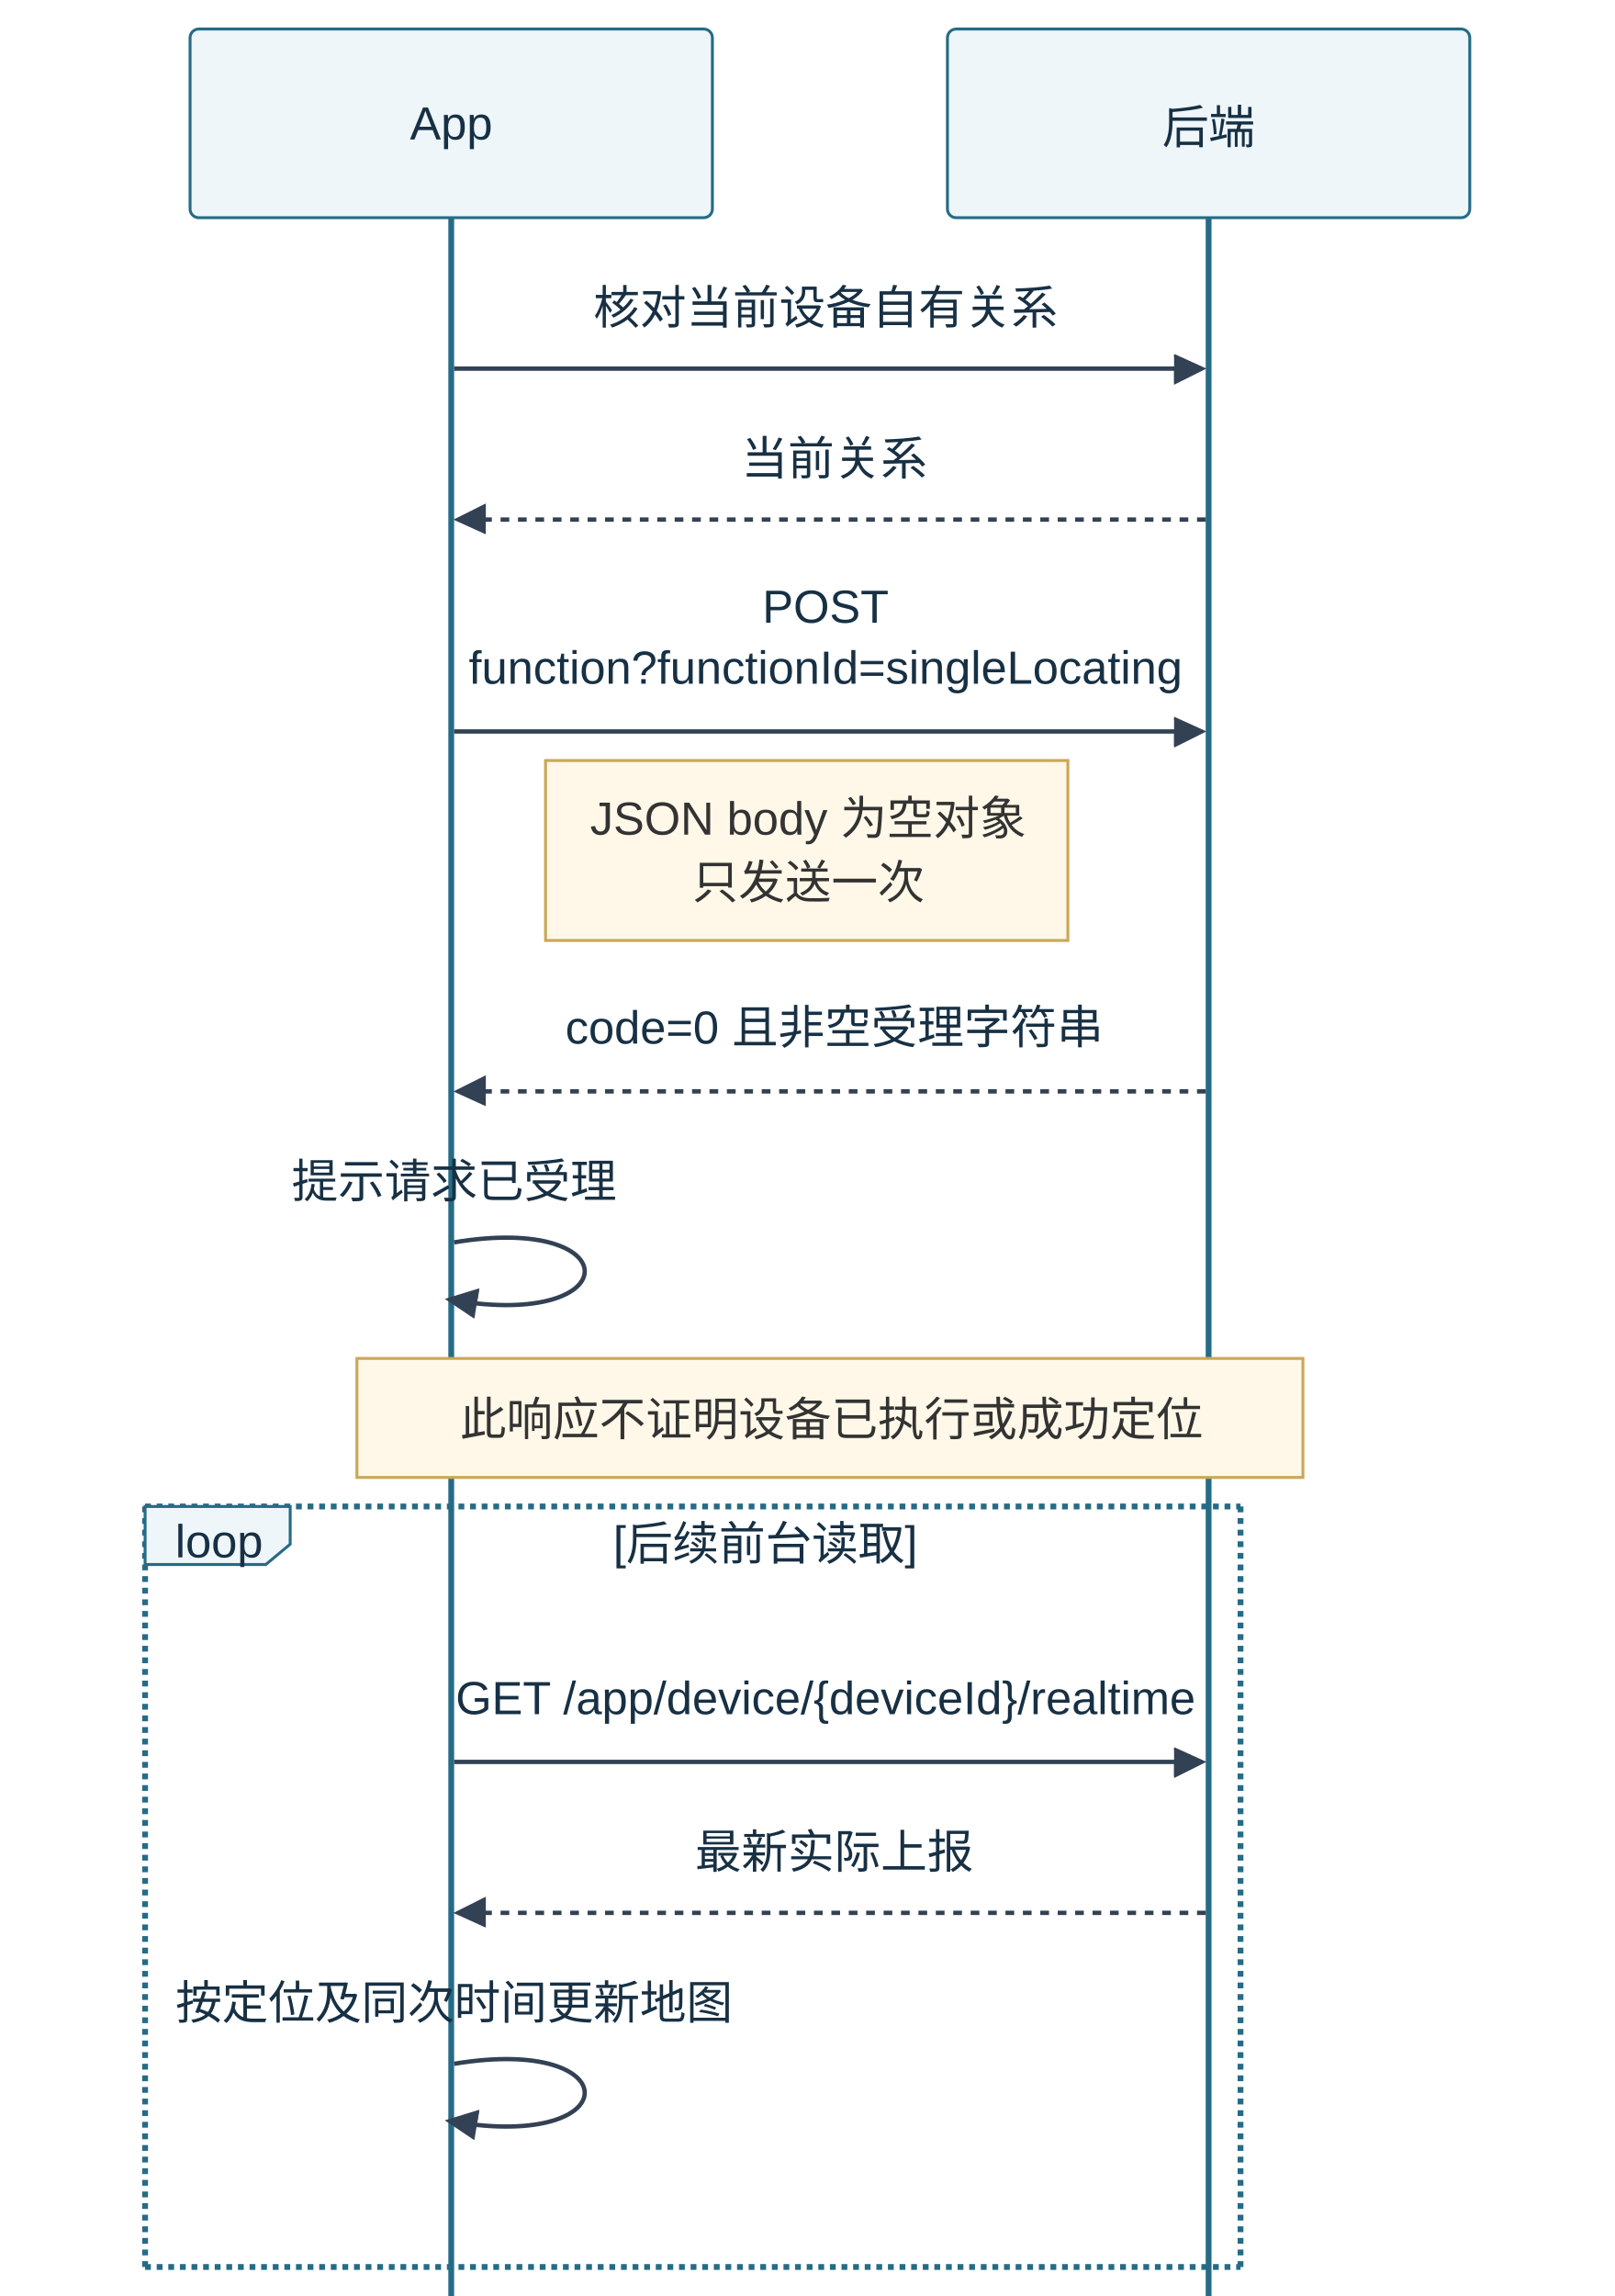
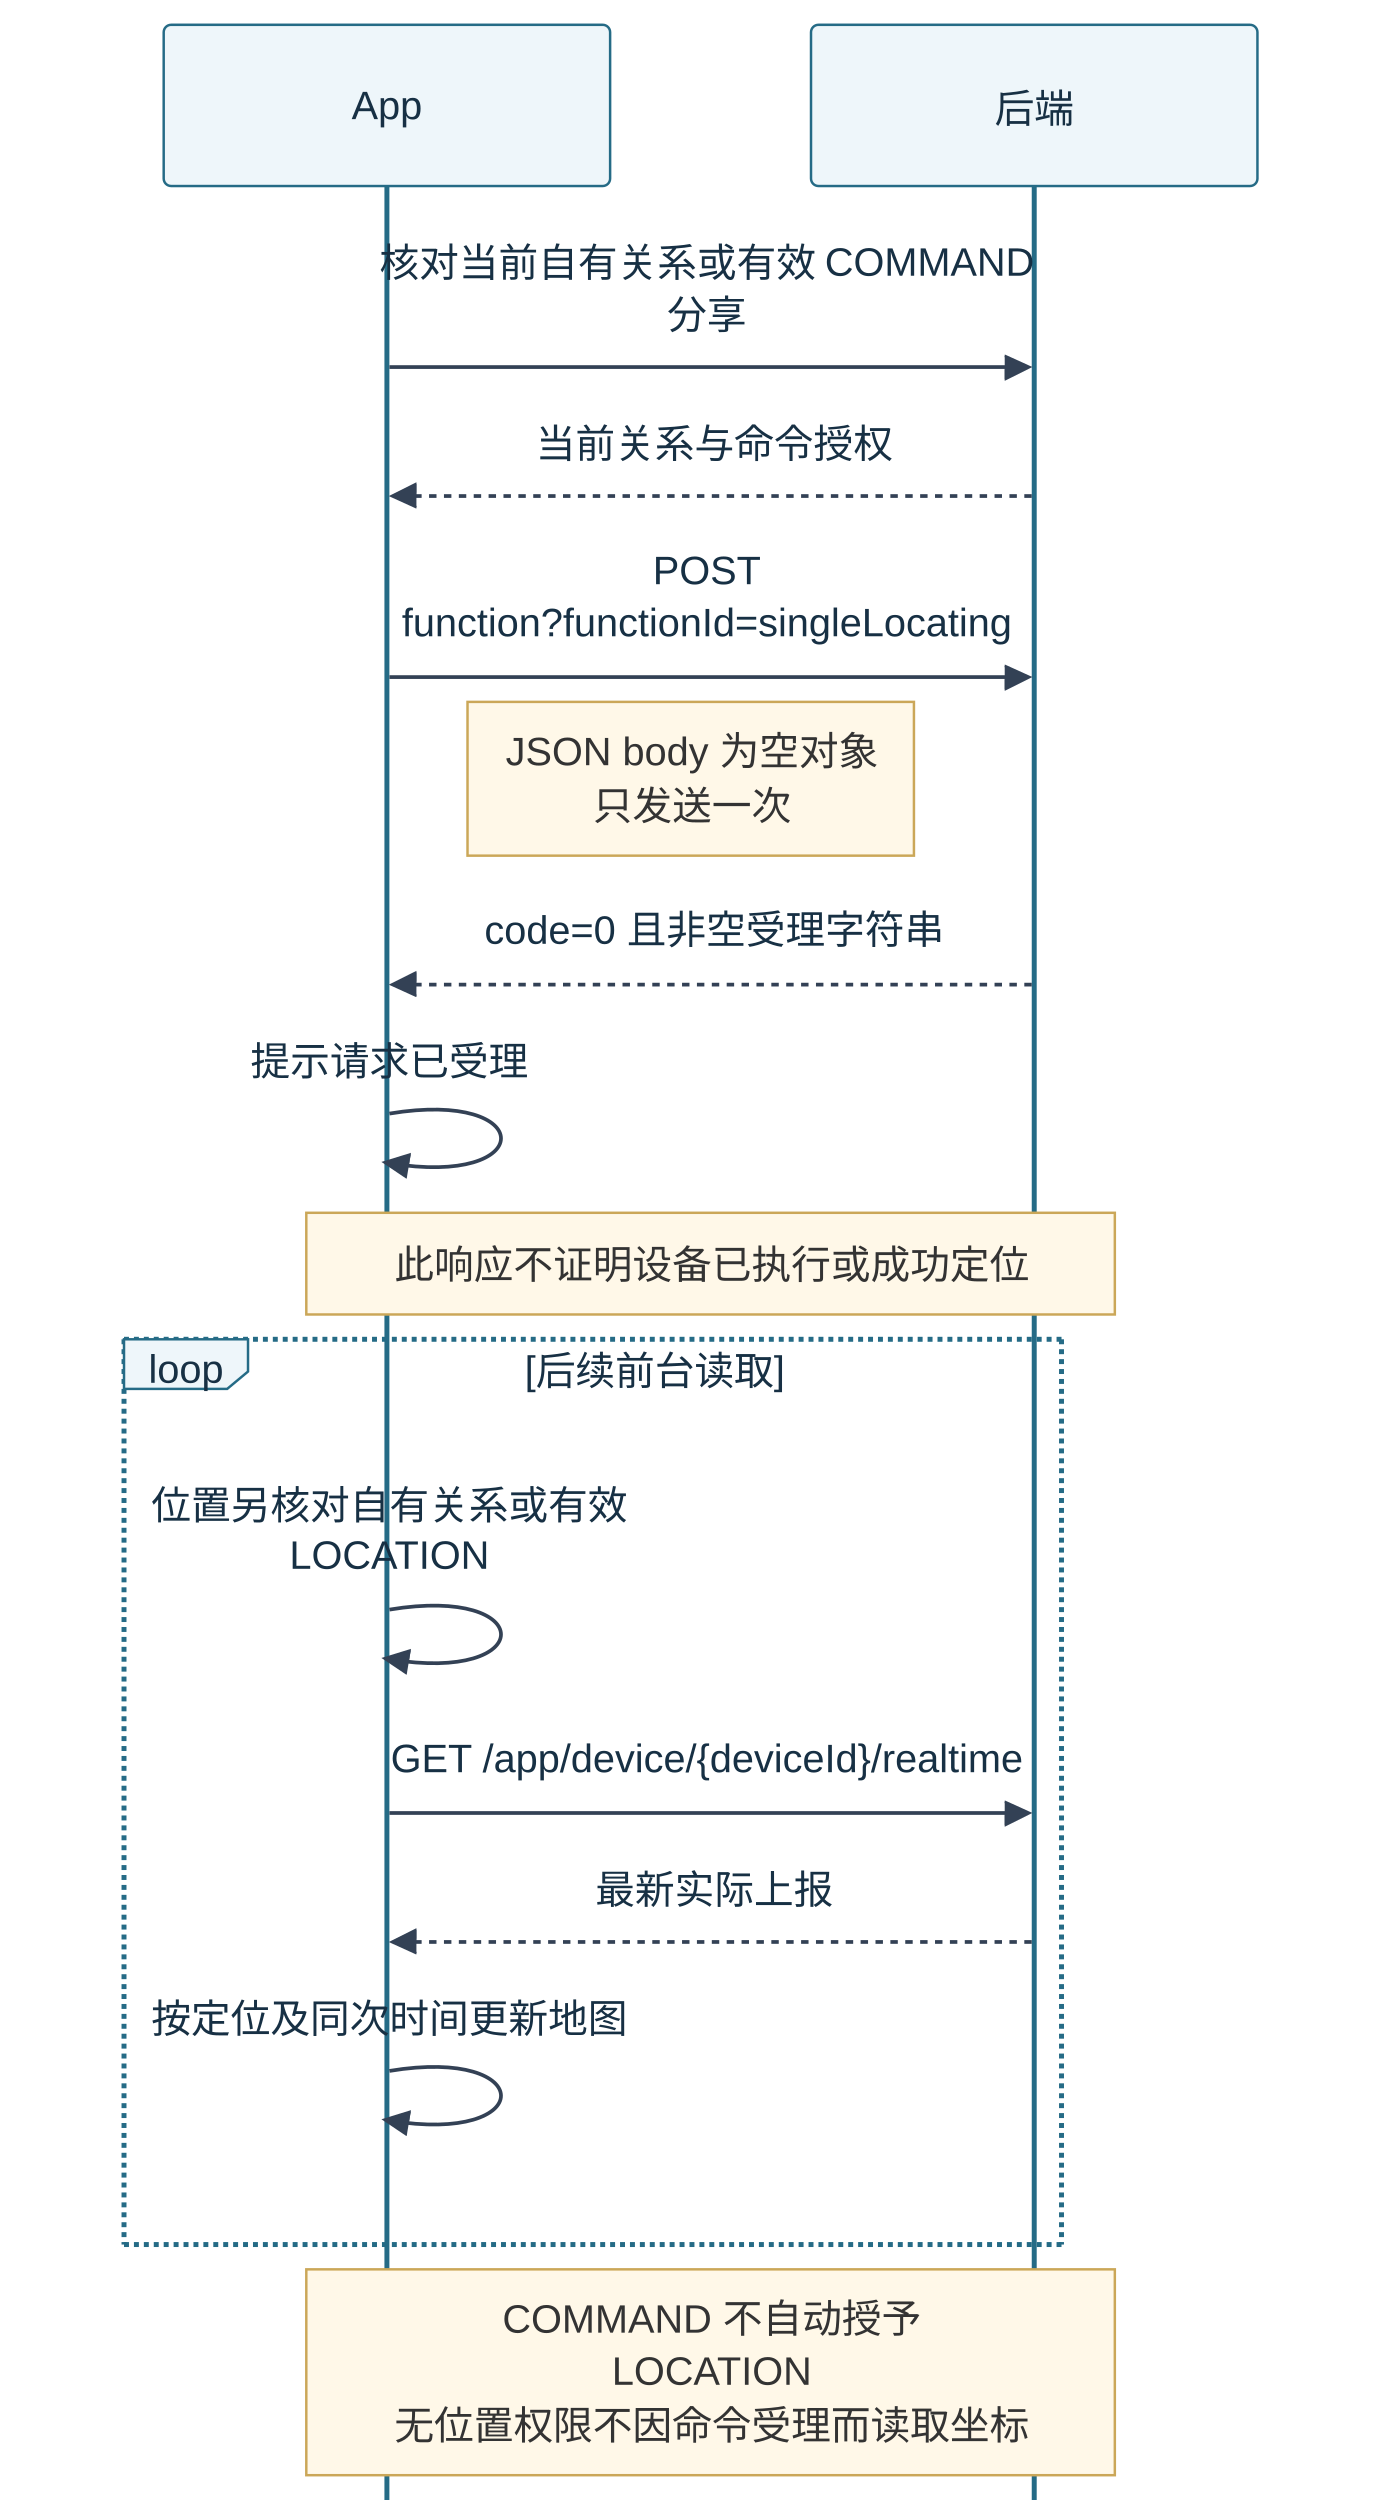
- <svg xmlns="http://www.w3.org/2000/svg" data-source-sha256="628764b4cdc97e61639714b42324b9ba2ba3cc846720a38fec5be2f0a787f120" width="556.5" height="791" id="my-svg" style="max-width: 556.5px; background-color: white;" viewBox="-65.5 -10 556.5 791" role="graphics-document document" aria-roledescription="sequence">
+ <svg xmlns="http://www.w3.org/2000/svg" data-source-sha256="d2a264bb8fcc456ee4300fdad38f32b14ce2cf3215af1e70aadf8cab8dcc21e6" width="557" height="1008" id="my-svg" style="max-width: 557px; background-color: white;" viewBox="-66 -10 557 1008" role="graphics-document document" aria-roledescription="sequence">
  <g>
    <line id="actor1" x1="351" y1="65" x2="351" y2="2000" class="actor-line 200" stroke-width="0.5px" stroke="#999" name="API" data-et="life-line" data-id="API" />
    <g id="root-1" data-et="participant" data-type="participant" data-id="API">
      <rect x="261" y="0" fill="#eaeaea" stroke="#666" width="180" height="65" name="API" rx="3" ry="3" class="actor actor-top" />
      <text x="351" y="32.5" dominant-baseline="central" alignment-baseline="central" class="actor actor-box" style="text-anchor: middle; font-size: 16px; font-weight: 400; font-family: &quot;Microsoft YaHei&quot;, &quot;PingFang SC&quot;, Arial, sans-serif;">
        <tspan x="351" dy="0">后端</tspan>
      </text>
    </g>
  </g>
  <g>
    <line id="actor0" x1="90" y1="65" x2="90" y2="2000" class="actor-line 200" stroke-width="0.5px" stroke="#999" name="App" data-et="life-line" data-id="App" />
    <g id="root-0" data-et="participant" data-type="participant" data-id="App">
      <rect x="0" y="0" fill="#eaeaea" stroke="#666" width="180" height="65" name="App" rx="3" ry="3" class="actor actor-top" />
      <text x="90" y="32.5" dominant-baseline="central" alignment-baseline="central" class="actor actor-box" style="text-anchor: middle; font-size: 16px; font-weight: 400; font-family: &quot;Microsoft YaHei&quot;, &quot;PingFang SC&quot;, Arial, sans-serif;">
        <tspan x="90" dy="0">App</tspan>
      </text>
    </g>
  </g>
  <style>#my-svg{font-family:Microsoft YaHei,PingFang SC,Arial,sans-serif;font-size:16px;fill:#173044;}@keyframes edge-animation-frame{from{stroke-dashoffset:0;}}@keyframes dash{to{stroke-dashoffset:0;}}#my-svg .edge-animation-slow{stroke-dasharray:9,5!important;stroke-dashoffset:900;animation:dash 50s linear infinite;stroke-linecap:round;}#my-svg .edge-animation-fast{stroke-dasharray:9,5!important;stroke-dashoffset:900;animation:dash 20s linear infinite;stroke-linecap:round;}#my-svg .error-icon{fill:#f6f8fa;}#my-svg .error-text{fill:#090705;stroke:#090705;}#my-svg .edge-thickness-normal{stroke-width:1px;}#my-svg .edge-thickness-thick{stroke-width:3.5px;}#my-svg .edge-pattern-solid{stroke-dasharray:0;}#my-svg .edge-thickness-invisible{stroke-width:0;fill:none;}#my-svg .edge-pattern-dashed{stroke-dasharray:3;}#my-svg .edge-pattern-dotted{stroke-dasharray:2;}#my-svg .marker{fill:#526b7c;stroke:#526b7c;}#my-svg .marker.cross{stroke:#526b7c;}#my-svg svg{font-family:Microsoft YaHei,PingFang SC,Arial,sans-serif;font-size:16px;}#my-svg p{margin:0;}#my-svg .actor{stroke:#256b86;fill:#eef6fa;stroke-width:1;}#my-svg rect.actor.outer-path[data-look="neo"]{filter:drop-shadow( 1px 2px 2px rgba(185,185,185,1));}#my-svg rect.note[data-look="neo"]{stroke:#cba758;fill:#fff8e8;filter:drop-shadow( 1px 2px 2px rgba(185,185,185,1));}#my-svg text.actor&gt;tspan{fill:#173044;stroke:none;}#my-svg .actor-line{stroke:#256b86;}#my-svg .innerArc{stroke-width:1.5;stroke-dasharray:none;}#my-svg .messageLine0{stroke-width:1.5;stroke-dasharray:none;stroke:#334155;}#my-svg .messageLine1{stroke-width:1.5;stroke-dasharray:2,2;stroke:#334155;}#my-svg [id$="-arrowhead"] path{fill:#334155;stroke:#334155;}#my-svg .sequenceNumber{fill:#ad9483;}#my-svg [id$="-sequencenumber"]{fill:#334155;}#my-svg [id$="-crosshead"] path{fill:#334155;stroke:#334155;}#my-svg .messageText{fill:#173044;stroke:none;}#my-svg .labelBox{stroke:#256b86;fill:#eef6fa;filter:none;}#my-svg .labelText,#my-svg .labelText&gt;tspan{fill:#173044;stroke:none;}#my-svg .loopText,#my-svg .loopText&gt;tspan{fill:#173044;stroke:none;}#my-svg .sectionTitle,#my-svg .sectionTitle&gt;tspan{fill:#173044;stroke:none;}#my-svg .loopLine{stroke-width:2px;stroke-dasharray:2,2;stroke:#256b86;fill:#256b86;}#my-svg .note{stroke:#cba758;fill:#fff8e8;}#my-svg .noteText,#my-svg .noteText&gt;tspan{fill:#333;stroke:none;font-weight:normal;}#my-svg .activation0{fill:#eff7f2;stroke:hsl(142.5, 33.333%, 85.294%);}#my-svg .activation1{fill:#eff7f2;stroke:hsl(142.5, 33.333%, 85.294%);}#my-svg .activation2{fill:#eff7f2;stroke:hsl(142.5, 33.333%, 85.294%);}#my-svg .actorPopupMenu{position:absolute;}#my-svg .actorPopupMenuPanel{position:absolute;fill:#eef6fa;box-shadow:0px 8px 16px 0px rgba(0,0,0,0.2);filter:drop-shadow(3px 5px 2px rgb(0 0 0 / 0.4));}#my-svg .actor-man circle,#my-svg line{fill:#eef6fa;stroke-width:2px;}#my-svg g rect.rect{filter:drop-shadow( 1px 2px 2px rgba(185,185,185,1));stroke:#256b86;}#my-svg .node .neo-node{stroke:#256b86;}#my-svg [data-look="neo"].node rect,#my-svg [data-look="neo"].cluster rect,#my-svg [data-look="neo"].node polygon{stroke:url(#my-svg-gradient);filter:drop-shadow( 1px 2px 2px rgba(185,185,185,1));}#my-svg [data-look="neo"].swimlane.cluster rect{filter:none;}#my-svg [data-look="neo"].node path{stroke:url(#my-svg-gradient);stroke-width:1px;}#my-svg [data-look="neo"].node .outer-path{filter:drop-shadow( 1px 2px 2px rgba(185,185,185,1));}#my-svg [data-look="neo"].node .neo-line path{stroke:#256b86;filter:none;}#my-svg [data-look="neo"].node circle{stroke:url(#my-svg-gradient);filter:drop-shadow( 1px 2px 2px rgba(185,185,185,1));}#my-svg [data-look="neo"].node circle .state-start{fill:#000000;}#my-svg [data-look="neo"].icon-shape .icon{fill:url(#my-svg-gradient);filter:drop-shadow( 1px 2px 2px rgba(185,185,185,1));}#my-svg [data-look="neo"].icon-shape .icon-neo path{stroke:url(#my-svg-gradient);filter:drop-shadow( 1px 2px 2px rgba(185,185,185,1));}#my-svg :root{--mermaid-font-family:Microsoft YaHei,PingFang SC,Arial,sans-serif;}</style>
  <g />
  <defs>
    <symbol id="my-svg-computer" width="24" height="24">
      <path transform="scale(.5)" d="M2 2v13h20v-13h-20zm18 11h-16v-9h16v9zm-10.228 6l.466-1h3.524l.467 1h-4.457zm14.228 3h-24l2-6h2.104l-1.33 4h18.45l-1.297-4h2.073l2 6zm-5-10h-14v-7h14v7z" />
    </symbol>
  </defs>
  <defs>
    <symbol id="my-svg-database" fill-rule="evenodd" clip-rule="evenodd">
      <path transform="scale(.5)" d="M12.258.001l.256.004.255.005.253.008.251.01.249.012.247.015.246.016.242.019.241.02.239.023.236.024.233.027.231.028.229.031.225.032.223.034.22.036.217.038.214.04.211.041.208.043.205.045.201.046.198.048.194.05.191.051.187.053.183.054.18.056.175.057.172.059.168.06.163.061.16.063.155.064.15.066.074.033.073.033.071.034.07.034.069.035.068.035.067.035.066.035.064.036.064.036.062.036.06.036.06.037.058.037.058.037.055.038.055.038.053.038.052.038.051.039.05.039.048.039.047.039.045.04.044.04.043.04.041.04.04.041.039.041.037.041.036.041.034.041.033.042.032.042.03.042.029.042.027.042.026.043.024.043.023.043.021.043.02.043.018.044.017.043.015.044.013.044.012.044.011.045.009.044.007.045.006.045.004.045.002.045.001.045v17l-.001.045-.002.045-.004.045-.006.045-.007.045-.009.044-.011.045-.012.044-.013.044-.015.044-.017.043-.018.044-.02.043-.021.043-.023.043-.024.043-.026.043-.027.042-.029.042-.03.042-.032.042-.033.042-.034.041-.036.041-.037.041-.039.041-.04.041-.041.04-.043.04-.044.04-.045.04-.047.039-.048.039-.05.039-.051.039-.052.038-.053.038-.055.038-.055.038-.058.037-.058.037-.06.037-.06.036-.062.036-.064.036-.064.036-.066.035-.067.035-.068.035-.069.035-.07.034-.071.034-.073.033-.074.033-.15.066-.155.064-.16.063-.163.061-.168.06-.172.059-.175.057-.18.056-.183.054-.187.053-.191.051-.194.05-.198.048-.201.046-.205.045-.208.043-.211.041-.214.04-.217.038-.22.036-.223.034-.225.032-.229.031-.231.028-.233.027-.236.024-.239.023-.241.02-.242.019-.246.016-.247.015-.249.012-.251.01-.253.008-.255.005-.256.004-.258.001-.258-.001-.256-.004-.255-.005-.253-.008-.251-.01-.249-.012-.247-.015-.245-.016-.243-.019-.241-.02-.238-.023-.236-.024-.234-.027-.231-.028-.228-.031-.226-.032-.223-.034-.22-.036-.217-.038-.214-.04-.211-.041-.208-.043-.204-.045-.201-.046-.198-.048-.195-.05-.19-.051-.187-.053-.184-.054-.179-.056-.176-.057-.172-.059-.167-.06-.164-.061-.159-.063-.155-.064-.151-.066-.074-.033-.072-.033-.072-.034-.07-.034-.069-.035-.068-.035-.067-.035-.066-.035-.064-.036-.063-.036-.062-.036-.061-.036-.06-.037-.058-.037-.057-.037-.056-.038-.055-.038-.053-.038-.052-.038-.051-.039-.049-.039-.049-.039-.046-.039-.046-.04-.044-.04-.043-.04-.041-.04-.04-.041-.039-.041-.037-.041-.036-.041-.034-.041-.033-.042-.032-.042-.03-.042-.029-.042-.027-.042-.026-.043-.024-.043-.023-.043-.021-.043-.02-.043-.018-.044-.017-.043-.015-.044-.013-.044-.012-.044-.011-.045-.009-.044-.007-.045-.006-.045-.004-.045-.002-.045-.001-.045v-17l.001-.045.002-.045.004-.045.006-.045.007-.045.009-.044.011-.045.012-.044.013-.044.015-.044.017-.043.018-.044.02-.043.021-.043.023-.043.024-.043.026-.043.027-.042.029-.042.03-.042.032-.042.033-.042.034-.041.036-.041.037-.041.039-.041.04-.041.041-.04.043-.04.044-.04.046-.04.046-.039.049-.039.049-.039.051-.039.052-.038.053-.038.055-.038.056-.038.057-.037.058-.037.06-.037.061-.036.062-.036.063-.036.064-.036.066-.035.067-.035.068-.035.069-.035.07-.034.072-.034.072-.033.074-.033.151-.066.155-.064.159-.063.164-.061.167-.06.172-.059.176-.057.179-.056.184-.054.187-.053.19-.051.195-.05.198-.048.201-.046.204-.045.208-.043.211-.041.214-.04.217-.038.22-.036.223-.034.226-.032.228-.031.231-.028.234-.027.236-.024.238-.023.241-.02.243-.019.245-.016.247-.015.249-.012.251-.01.253-.008.255-.005.256-.004.258-.001.258.001zm-9.258 20.499v.01l.001.021.003.021.004.022.005.021.006.022.007.022.009.023.01.022.011.023.012.023.013.023.015.023.016.024.017.023.018.024.019.024.021.024.022.025.023.024.024.025.052.049.056.05.061.051.066.051.07.051.075.051.079.052.084.052.088.052.092.052.097.052.102.051.105.052.11.052.114.051.119.051.123.051.127.05.131.05.135.05.139.048.144.049.147.047.152.047.155.047.16.045.163.045.167.043.171.043.176.041.178.041.183.039.187.039.19.037.194.035.197.035.202.033.204.031.209.03.212.029.216.027.219.025.222.024.226.021.23.02.233.018.236.016.24.015.243.012.246.01.249.008.253.005.256.004.259.001.26-.001.257-.004.254-.005.25-.008.247-.011.244-.012.241-.014.237-.016.233-.018.231-.021.226-.021.224-.024.22-.026.216-.027.212-.028.21-.031.205-.031.202-.034.198-.034.194-.036.191-.037.187-.039.183-.04.179-.04.175-.042.172-.043.168-.044.163-.045.16-.046.155-.046.152-.047.148-.048.143-.049.139-.049.136-.05.131-.05.126-.05.123-.051.118-.052.114-.051.11-.052.106-.052.101-.052.096-.052.092-.052.088-.053.083-.051.079-.052.074-.052.07-.051.065-.051.06-.051.056-.05.051-.05.023-.024.023-.025.021-.024.02-.024.019-.024.018-.024.017-.024.015-.023.014-.024.013-.023.012-.023.01-.023.01-.022.008-.022.006-.022.006-.022.004-.022.004-.021.001-.021.001-.021v-4.127l-.077.055-.08.053-.083.054-.085.053-.087.052-.09.052-.093.051-.095.05-.097.05-.1.049-.102.049-.105.048-.106.047-.109.047-.111.046-.114.045-.115.045-.118.044-.12.043-.122.042-.124.042-.126.041-.128.04-.13.04-.132.038-.134.038-.135.037-.138.037-.139.035-.142.035-.143.034-.144.033-.147.032-.148.031-.15.03-.151.03-.153.029-.154.027-.156.027-.158.026-.159.025-.161.024-.162.023-.163.022-.165.021-.166.02-.167.019-.169.018-.169.017-.171.016-.173.015-.173.014-.175.013-.175.012-.177.011-.178.01-.179.008-.179.008-.181.006-.182.005-.182.004-.184.003-.184.002h-.37l-.184-.002-.184-.003-.182-.004-.182-.005-.181-.006-.179-.008-.179-.008-.178-.01-.176-.011-.176-.012-.175-.013-.173-.014-.172-.015-.171-.016-.17-.017-.169-.018-.167-.019-.166-.02-.165-.021-.163-.022-.162-.023-.161-.024-.159-.025-.157-.026-.156-.027-.155-.027-.153-.029-.151-.03-.15-.03-.148-.031-.146-.032-.145-.033-.143-.034-.141-.035-.14-.035-.137-.037-.136-.037-.134-.038-.132-.038-.13-.04-.128-.04-.126-.041-.124-.042-.122-.042-.12-.044-.117-.043-.116-.045-.113-.045-.112-.046-.109-.047-.106-.047-.105-.048-.102-.049-.1-.049-.097-.05-.095-.05-.093-.052-.09-.051-.087-.052-.085-.053-.083-.054-.08-.054-.077-.054v4.127zm0-5.654v.011l.001.021.003.021.004.021.005.022.006.022.007.022.009.022.01.022.011.023.012.023.013.023.015.024.016.023.017.024.018.024.019.024.021.024.022.024.023.025.024.024.052.05.056.05.061.05.066.051.07.051.075.052.079.051.084.052.088.052.092.052.097.052.102.052.105.052.11.051.114.051.119.052.123.05.127.051.131.05.135.049.139.049.144.048.147.048.152.047.155.046.16.045.163.045.167.044.171.042.176.042.178.04.183.04.187.038.19.037.194.036.197.034.202.033.204.032.209.03.212.028.216.027.219.025.222.024.226.022.23.02.233.018.236.016.24.014.243.012.246.01.249.008.253.006.256.003.259.001.26-.001.257-.003.254-.006.25-.008.247-.01.244-.012.241-.015.237-.016.233-.018.231-.02.226-.022.224-.024.22-.025.216-.027.212-.029.21-.03.205-.032.202-.033.198-.035.194-.036.191-.037.187-.039.183-.039.179-.041.175-.042.172-.043.168-.044.163-.045.16-.045.155-.047.152-.047.148-.048.143-.048.139-.05.136-.049.131-.05.126-.051.123-.051.118-.051.114-.052.11-.052.106-.052.101-.052.096-.052.092-.052.088-.052.083-.052.079-.052.074-.051.07-.052.065-.051.06-.05.056-.051.051-.049.023-.025.023-.024.021-.025.02-.024.019-.024.018-.024.017-.024.015-.023.014-.023.013-.024.012-.022.01-.023.01-.023.008-.022.006-.022.006-.022.004-.021.004-.022.001-.021.001-.021v-4.139l-.077.054-.08.054-.083.054-.085.052-.087.053-.09.051-.093.051-.095.051-.097.05-.1.049-.102.049-.105.048-.106.047-.109.047-.111.046-.114.045-.115.044-.118.044-.12.044-.122.042-.124.042-.126.041-.128.04-.13.039-.132.039-.134.038-.135.037-.138.036-.139.036-.142.035-.143.033-.144.033-.147.033-.148.031-.15.03-.151.03-.153.028-.154.028-.156.027-.158.026-.159.025-.161.024-.162.023-.163.022-.165.021-.166.02-.167.019-.169.018-.169.017-.171.016-.173.015-.173.014-.175.013-.175.012-.177.011-.178.009-.179.009-.179.007-.181.007-.182.005-.182.004-.184.003-.184.002h-.37l-.184-.002-.184-.003-.182-.004-.182-.005-.181-.007-.179-.007-.179-.009-.178-.009-.176-.011-.176-.012-.175-.013-.173-.014-.172-.015-.171-.016-.17-.017-.169-.018-.167-.019-.166-.02-.165-.021-.163-.022-.162-.023-.161-.024-.159-.025-.157-.026-.156-.027-.155-.028-.153-.028-.151-.03-.15-.03-.148-.031-.146-.033-.145-.033-.143-.033-.141-.035-.14-.036-.137-.036-.136-.037-.134-.038-.132-.039-.13-.039-.128-.04-.126-.041-.124-.042-.122-.043-.12-.043-.117-.044-.116-.044-.113-.046-.112-.046-.109-.046-.106-.047-.105-.048-.102-.049-.1-.049-.097-.05-.095-.051-.093-.051-.09-.051-.087-.053-.085-.052-.083-.054-.08-.054-.077-.054v4.139zm0-5.666v.011l.001.02.003.022.004.021.005.022.006.021.007.022.009.023.01.022.011.023.012.023.013.023.015.023.016.024.017.024.018.023.019.024.021.025.022.024.023.024.024.025.052.05.056.05.061.05.066.051.07.051.075.052.079.051.084.052.088.052.092.052.097.052.102.052.105.051.11.052.114.051.119.051.123.051.127.05.131.05.135.05.139.049.144.048.147.048.152.047.155.046.16.045.163.045.167.043.171.043.176.042.178.04.183.04.187.038.19.037.194.036.197.034.202.033.204.032.209.03.212.028.216.027.219.025.222.024.226.021.23.02.233.018.236.017.24.014.243.012.246.01.249.008.253.006.256.003.259.001.26-.001.257-.003.254-.006.25-.008.247-.01.244-.013.241-.014.237-.016.233-.018.231-.02.226-.022.224-.024.22-.025.216-.027.212-.029.21-.03.205-.032.202-.033.198-.035.194-.036.191-.037.187-.039.183-.039.179-.041.175-.042.172-.043.168-.044.163-.045.16-.045.155-.047.152-.047.148-.048.143-.049.139-.049.136-.049.131-.051.126-.05.123-.051.118-.052.114-.051.11-.052.106-.052.101-.052.096-.052.092-.052.088-.052.083-.052.079-.052.074-.052.07-.051.065-.051.06-.051.056-.05.051-.049.023-.025.023-.025.021-.024.02-.024.019-.024.018-.024.017-.024.015-.023.014-.024.013-.023.012-.023.01-.022.01-.023.008-.022.006-.022.006-.022.004-.022.004-.021.001-.021.001-.021v-4.153l-.077.054-.08.054-.083.053-.085.053-.087.053-.09.051-.093.051-.095.051-.097.05-.1.049-.102.048-.105.048-.106.048-.109.046-.111.046-.114.046-.115.044-.118.044-.12.043-.122.043-.124.042-.126.041-.128.04-.13.039-.132.039-.134.038-.135.037-.138.036-.139.036-.142.034-.143.034-.144.033-.147.032-.148.032-.15.03-.151.03-.153.028-.154.028-.156.027-.158.026-.159.024-.161.024-.162.023-.163.023-.165.021-.166.02-.167.019-.169.018-.169.017-.171.016-.173.015-.173.014-.175.013-.175.012-.177.01-.178.01-.179.009-.179.007-.181.006-.182.006-.182.004-.184.003-.184.001-.185.001-.185-.001-.184-.001-.184-.003-.182-.004-.182-.006-.181-.006-.179-.007-.179-.009-.178-.01-.176-.01-.176-.012-.175-.013-.173-.014-.172-.015-.171-.016-.17-.017-.169-.018-.167-.019-.166-.02-.165-.021-.163-.023-.162-.023-.161-.024-.159-.024-.157-.026-.156-.027-.155-.028-.153-.028-.151-.03-.15-.03-.148-.032-.146-.032-.145-.033-.143-.034-.141-.034-.14-.036-.137-.036-.136-.037-.134-.038-.132-.039-.13-.039-.128-.041-.126-.041-.124-.041-.122-.043-.12-.043-.117-.044-.116-.044-.113-.046-.112-.046-.109-.046-.106-.048-.105-.048-.102-.048-.1-.05-.097-.049-.095-.051-.093-.051-.09-.052-.087-.052-.085-.053-.083-.053-.08-.054-.077-.054v4.153zm8.74-8.179l-.257.004-.254.005-.25.008-.247.011-.244.012-.241.014-.237.016-.233.018-.231.021-.226.022-.224.023-.22.026-.216.027-.212.028-.21.031-.205.032-.202.033-.198.034-.194.036-.191.038-.187.038-.183.04-.179.041-.175.042-.172.043-.168.043-.163.045-.16.046-.155.046-.152.048-.148.048-.143.048-.139.049-.136.05-.131.05-.126.051-.123.051-.118.051-.114.052-.11.052-.106.052-.101.052-.096.052-.092.052-.088.052-.083.052-.079.052-.074.051-.07.052-.065.051-.06.05-.056.05-.051.05-.023.025-.023.024-.021.024-.02.025-.019.024-.018.024-.017.023-.015.024-.014.023-.013.023-.012.023-.01.023-.01.022-.008.022-.006.023-.006.021-.004.022-.004.021-.001.021-.001.021.001.021.001.021.004.021.004.022.006.021.006.023.008.022.01.022.01.023.012.023.013.023.014.023.015.024.017.023.018.024.019.024.02.025.021.024.023.024.023.025.051.05.056.05.06.05.065.051.07.052.074.051.079.052.083.052.088.052.092.052.096.052.101.052.106.052.11.052.114.052.118.051.123.051.126.051.131.05.136.05.139.049.143.048.148.048.152.048.155.046.16.046.163.045.168.043.172.043.175.042.179.041.183.04.187.038.191.038.194.036.198.034.202.033.205.032.21.031.212.028.216.027.22.026.224.023.226.022.231.021.233.018.237.016.241.014.244.012.247.011.25.008.254.005.257.004.26.001.26-.001.257-.004.254-.005.25-.008.247-.011.244-.012.241-.014.237-.016.233-.018.231-.021.226-.022.224-.023.22-.026.216-.027.212-.028.21-.031.205-.032.202-.033.198-.034.194-.036.191-.038.187-.038.183-.04.179-.041.175-.042.172-.043.168-.043.163-.045.16-.046.155-.046.152-.048.148-.048.143-.048.139-.049.136-.05.131-.05.126-.051.123-.051.118-.051.114-.052.11-.052.106-.052.101-.052.096-.052.092-.052.088-.052.083-.052.079-.052.074-.051.07-.052.065-.051.06-.05.056-.05.051-.05.023-.025.023-.024.021-.024.02-.025.019-.024.018-.024.017-.023.015-.024.014-.023.013-.023.012-.023.01-.023.01-.022.008-.022.006-.023.006-.021.004-.022.004-.021.001-.021.001-.021-.001-.021-.001-.021-.004-.021-.004-.022-.006-.021-.006-.023-.008-.022-.01-.022-.01-.023-.012-.023-.013-.023-.014-.023-.015-.024-.017-.023-.018-.024-.019-.024-.02-.025-.021-.024-.023-.024-.023-.025-.051-.05-.056-.05-.06-.05-.065-.051-.07-.052-.074-.051-.079-.052-.083-.052-.088-.052-.092-.052-.096-.052-.101-.052-.106-.052-.11-.052-.114-.052-.118-.051-.123-.051-.126-.051-.131-.05-.136-.05-.139-.049-.143-.048-.148-.048-.152-.048-.155-.046-.16-.046-.163-.045-.168-.043-.172-.043-.175-.042-.179-.041-.183-.04-.187-.038-.191-.038-.194-.036-.198-.034-.202-.033-.205-.032-.21-.031-.212-.028-.216-.027-.22-.026-.224-.023-.226-.022-.231-.021-.233-.018-.237-.016-.241-.014-.244-.012-.247-.011-.25-.008-.254-.005-.257-.004-.26-.001-.26.001z" />
    </symbol>
  </defs>
  <defs>
    <symbol id="my-svg-clock" width="24" height="24">
      <path transform="scale(.5)" d="M12 2c5.514 0 10 4.486 10 10s-4.486 10-10 10-10-4.486-10-10 4.486-10 10-10zm0-2c-6.627 0-12 5.373-12 12s5.373 12 12 12 12-5.373 12-12-5.373-12-12-12zm5.848 12.459c.202.038.202.333.001.372-1.907.361-6.045 1.111-6.547 1.111-.719 0-1.301-.582-1.301-1.301 0-.512.77-5.447 1.125-7.445.034-.192.312-.181.343.014l.985 6.238 5.394 1.011z" />
    </symbol>
  </defs>
  <defs>
    <marker id="my-svg-arrowhead" refX="7.9" refY="5" markerUnits="userSpaceOnUse" markerWidth="12" markerHeight="12" orient="auto-start-reverse">
      <path d="M -1 0 L 10 5 L 0 10 z" />
    </marker>
  </defs>
  <defs>
    <marker id="my-svg-crosshead" markerWidth="15" markerHeight="8" orient="auto" refX="4" refY="4.5">
      <path fill="none" stroke="#000000" stroke-width="1pt" d="M 1,2 L 6,7 M 6,2 L 1,7" style="stroke-dasharray: 0, 0;" />
    </marker>
  </defs>
  <defs>
    <marker id="my-svg-filled-head" refX="15.5" refY="7" markerWidth="20" markerHeight="28" orient="auto">
      <path d="M 18,7 L9,13 L14,7 L9,1 Z" />
    </marker>
  </defs>
  <defs>
    <marker id="my-svg-sequencenumber" refX="15" refY="15" markerWidth="60" markerHeight="40" orient="auto">
      <circle cx="15" cy="15" r="6" />
    </marker>
  </defs>
  <defs>
    <marker id="my-svg-solidTopArrowHead" refX="7.9" refY="7.25" markerUnits="userSpaceOnUse" markerWidth="12" markerHeight="12" orient="auto-start-reverse">
      <path d="M 0 0 L 10 8 L 0 8 z" />
    </marker>
  </defs>
  <defs>
    <marker id="my-svg-solidBottomArrowHead" refX="7.9" refY="0.75" markerUnits="userSpaceOnUse" markerWidth="12" markerHeight="12" orient="auto-start-reverse">
      <path d="M 0 0 L 10 0 L 0 8 z" />
    </marker>
  </defs>
  <defs>
    <marker id="my-svg-stickTopArrowHead" refX="7.5" refY="7" markerUnits="userSpaceOnUse" markerWidth="12" markerHeight="12" orient="auto-start-reverse">
      <path d="M 0 0 L 7 7" stroke="black" stroke-width="1.5" fill="none" />
    </marker>
  </defs>
  <defs>
    <marker id="my-svg-stickBottomArrowHead" refX="7.5" refY="0" markerUnits="userSpaceOnUse" markerWidth="12" markerHeight="12" orient="auto-start-reverse">
      <path d="M 0 7 L 7 0" stroke="black" stroke-width="1.5" fill="none" />
    </marker>
  </defs>
  <g data-et="note" data-id="i3">
-     <rect x="122.5" y="252" fill="#EDF2AE" stroke="#666" width="180" height="62" class="note" />
-     <text x="213" y="257" text-anchor="middle" dominant-baseline="middle" alignment-baseline="middle" class="noteText" dy="1em" style="font-family: &quot;Microsoft YaHei&quot;, &quot;PingFang SC&quot;, Arial, sans-serif; font-size: 16px; font-weight: 400;">
+     <rect x="122.5" y="273" fill="#EDF2AE" stroke="#666" width="180" height="62" class="note" />
+     <text x="213" y="278" text-anchor="middle" dominant-baseline="middle" alignment-baseline="middle" class="noteText" dy="1em" style="font-family: &quot;Microsoft YaHei&quot;, &quot;PingFang SC&quot;, Arial, sans-serif; font-size: 16px; font-weight: 400;">
      <tspan x="213">JSON body 为空对象</tspan>
    </text>
-     <text x="213" y="278" text-anchor="middle" dominant-baseline="middle" alignment-baseline="middle" class="noteText" dy="1em" style="font-family: &quot;Microsoft YaHei&quot;, &quot;PingFang SC&quot;, Arial, sans-serif; font-size: 16px; font-weight: 400;">
+     <text x="213" y="299" text-anchor="middle" dominant-baseline="middle" alignment-baseline="middle" class="noteText" dy="1em" style="font-family: &quot;Microsoft YaHei&quot;, &quot;PingFang SC&quot;, Arial, sans-serif; font-size: 16px; font-weight: 400;">
      <tspan x="213">只发送一次</tspan>
    </text>
  </g>
  <g data-et="note" data-id="i6">
-     <rect x="57.5" y="458" fill="#EDF2AE" stroke="#666" width="326" height="41" class="note" />
-     <text x="221" y="463" text-anchor="middle" dominant-baseline="middle" alignment-baseline="middle" class="noteText" dy="1em" style="font-family: &quot;Microsoft YaHei&quot;, &quot;PingFang SC&quot;, Arial, sans-serif; font-size: 16px; font-weight: 400;">
+     <rect x="57.5" y="479" fill="#EDF2AE" stroke="#666" width="326" height="41" class="note" />
+     <text x="221" y="484" text-anchor="middle" dominant-baseline="middle" alignment-baseline="middle" class="noteText" dy="1em" style="font-family: &quot;Microsoft YaHei&quot;, &quot;PingFang SC&quot;, Arial, sans-serif; font-size: 16px; font-weight: 400;">
      <tspan x="221">此响应不证明设备已执行或成功定位</tspan>
    </text>
  </g>
-   <g data-et="control-structure" data-id="i11">
-     <line x1="-15.5" y1="509" x2="362" y2="509" class="loopLine" />
-     <line x1="362" y1="509" x2="362" y2="771" class="loopLine" />
-     <line x1="-15.5" y1="771" x2="362" y2="771" class="loopLine" />
-     <line x1="-15.5" y1="509" x2="-15.5" y2="771" class="loopLine" />
-     <polygon points="-15.5,509 34.5,509 34.5,522 26.1,529 -15.5,529" class="labelBox" />
-     <text x="10" y="522" text-anchor="middle" dominant-baseline="middle" alignment-baseline="middle" class="labelText" style="font-family: &quot;Microsoft YaHei&quot;, &quot;PingFang SC&quot;, Arial, sans-serif; font-size: 16px; font-weight: 400;">loop</text>
-     <text x="198.25" y="527" text-anchor="middle" class="loopText" style="font-family: &quot;Microsoft YaHei&quot;, &quot;PingFang SC&quot;, Arial, sans-serif; font-size: 16px; font-weight: 400;">
-       <tspan x="198.25">[后续前台读取]</tspan>
+   <g data-et="control-structure" data-id="i12">
+     <line x1="-16" y1="530" x2="362" y2="530" class="loopLine" />
+     <line x1="362" y1="530" x2="362" y2="895" class="loopLine" />
+     <line x1="-16" y1="895" x2="362" y2="895" class="loopLine" />
+     <line x1="-16" y1="530" x2="-16" y2="895" class="loopLine" />
+     <polygon points="-16,530 34,530 34,543 25.6,550 -16,550" class="labelBox" />
+     <text x="9" y="543" text-anchor="middle" dominant-baseline="middle" alignment-baseline="middle" class="labelText" style="font-family: &quot;Microsoft YaHei&quot;, &quot;PingFang SC&quot;, Arial, sans-serif; font-size: 16px; font-weight: 400;">loop</text>
+     <text x="198" y="548" text-anchor="middle" class="loopText" style="font-family: &quot;Microsoft YaHei&quot;, &quot;PingFang SC&quot;, Arial, sans-serif; font-size: 16px; font-weight: 400;">
+       <tspan x="198">[后续前台读取]</tspan>
    </text>
  </g>
-   <text x="219" y="80" text-anchor="middle" dominant-baseline="middle" alignment-baseline="middle" class="messageText" dy="1em" style="font-family: &quot;Microsoft YaHei&quot;, &quot;PingFang SC&quot;, Arial, sans-serif; font-size: 16px; font-weight: 400;">核对当前设备自有关系</text>
-   <line x1="91" y1="117" x2="347" y2="117" class="messageLine0" data-et="message" data-id="i0" data-from="App" data-to="API" stroke-width="2" stroke="none" marker-end="url(#my-svg-arrowhead)" style="fill: none;" />
-   <text x="222" y="132" text-anchor="middle" dominant-baseline="middle" alignment-baseline="middle" class="messageText" dy="1em" style="font-family: &quot;Microsoft YaHei&quot;, &quot;PingFang SC&quot;, Arial, sans-serif; font-size: 16px; font-weight: 400;">当前关系</text>
-   <line x1="350" y1="169" x2="94" y2="169" class="messageLine1" data-et="message" data-id="i1" data-from="API" data-to="App" stroke-width="2" stroke="none" marker-end="url(#my-svg-arrowhead)" style="stroke-dasharray: 3, 3; fill: none;" />
-   <text x="219" y="184" text-anchor="middle" dominant-baseline="middle" alignment-baseline="middle" class="messageText" dy="1em" style="font-family: &quot;Microsoft YaHei&quot;, &quot;PingFang SC&quot;, Arial, sans-serif; font-size: 16px; font-weight: 400;">POST</text>
-   <text x="219" y="205" text-anchor="middle" dominant-baseline="middle" alignment-baseline="middle" class="messageText" dy="1em" style="font-family: &quot;Microsoft YaHei&quot;, &quot;PingFang SC&quot;, Arial, sans-serif; font-size: 16px; font-weight: 400;">function?functionId=singleLocating</text>
-   <line x1="91" y1="242" x2="347" y2="242" class="messageLine0" data-et="message" data-id="i2" data-from="App" data-to="API" stroke-width="2" stroke="none" marker-end="url(#my-svg-arrowhead)" style="fill: none;" />
-   <text x="222" y="329" text-anchor="middle" dominant-baseline="middle" alignment-baseline="middle" class="messageText" dy="1em" style="font-family: &quot;Microsoft YaHei&quot;, &quot;PingFang SC&quot;, Arial, sans-serif; font-size: 16px; font-weight: 400;">code=0 且非空受理字符串</text>
-   <line x1="350" y1="366" x2="94" y2="366" class="messageLine1" data-et="message" data-id="i4" data-from="API" data-to="App" stroke-width="2" stroke="none" marker-end="url(#my-svg-arrowhead)" style="stroke-dasharray: 3, 3; fill: none;" />
-   <text x="91" y="381" text-anchor="middle" dominant-baseline="middle" alignment-baseline="middle" class="messageText" dy="1em" style="font-family: &quot;Microsoft YaHei&quot;, &quot;PingFang SC&quot;, Arial, sans-serif; font-size: 16px; font-weight: 400;">提示请求已受理</text>
-   <path d="M 91,418 C 151,408 151,448 91,438" class="messageLine0" data-et="message" data-id="i5" data-from="App" data-to="App" stroke-width="2" stroke="none" marker-end="url(#my-svg-arrowhead)" style="fill: none;" />
-   <text x="219" y="560" text-anchor="middle" dominant-baseline="middle" alignment-baseline="middle" class="messageText" dy="1em" style="font-family: &quot;Microsoft YaHei&quot;, &quot;PingFang SC&quot;, Arial, sans-serif; font-size: 16px; font-weight: 400;">GET /app/device/{deviceId}/realtime</text>
-   <line x1="91" y1="597" x2="347" y2="597" class="messageLine0" data-et="message" data-id="i8" data-from="App" data-to="API" stroke-width="2" stroke="none" marker-end="url(#my-svg-arrowhead)" style="fill: none;" />
-   <text x="222" y="612" text-anchor="middle" dominant-baseline="middle" alignment-baseline="middle" class="messageText" dy="1em" style="font-family: &quot;Microsoft YaHei&quot;, &quot;PingFang SC&quot;, Arial, sans-serif; font-size: 16px; font-weight: 400;">最新实际上报</text>
-   <line x1="350" y1="649" x2="94" y2="649" class="messageLine1" data-et="message" data-id="i9" data-from="API" data-to="App" stroke-width="2" stroke="none" marker-end="url(#my-svg-arrowhead)" style="stroke-dasharray: 3, 3; fill: none;" />
-   <text x="91" y="664" text-anchor="middle" dominant-baseline="middle" alignment-baseline="middle" class="messageText" dy="1em" style="font-family: &quot;Microsoft YaHei&quot;, &quot;PingFang SC&quot;, Arial, sans-serif; font-size: 16px; font-weight: 400;">按定位及同次时间更新地图</text>
-   <path d="M 91,701 C 151,691 151,731 91,721" class="messageLine0" data-et="message" data-id="i10" data-from="App" data-to="App" stroke-width="2" stroke="none" marker-end="url(#my-svg-arrowhead)" style="fill: none;" />
+   <g data-et="note" data-id="i13">
+     <rect x="57.5" y="905" fill="#EDF2AE" stroke="#666" width="326" height="83" class="note" />
+     <text x="221" y="910" text-anchor="middle" dominant-baseline="middle" alignment-baseline="middle" class="noteText" dy="1em" style="font-family: &quot;Microsoft YaHei&quot;, &quot;PingFang SC&quot;, Arial, sans-serif; font-size: 16px; font-weight: 400;">
+       <tspan x="221">COMMAND 不自动授予</tspan>
+     </text>
+     <text x="221" y="931" text-anchor="middle" dominant-baseline="middle" alignment-baseline="middle" class="noteText" dy="1em" style="font-family: &quot;Microsoft YaHei&quot;, &quot;PingFang SC&quot;, Arial, sans-serif; font-size: 16px; font-weight: 400;">
+       <tspan x="221">LOCATION</tspan>
+     </text>
+     <text x="221" y="952" text-anchor="middle" dominant-baseline="middle" alignment-baseline="middle" class="noteText" dy="1em" style="font-family: &quot;Microsoft YaHei&quot;, &quot;PingFang SC&quot;, Arial, sans-serif; font-size: 16px; font-weight: 400;">
+       <tspan x="221">无位置权限不因命令受理而读取坐标</tspan>
+     </text>
+   </g>
+   <text x="219" y="80" text-anchor="middle" dominant-baseline="middle" alignment-baseline="middle" class="messageText" dy="1em" style="font-family: &quot;Microsoft YaHei&quot;, &quot;PingFang SC&quot;, Arial, sans-serif; font-size: 16px; font-weight: 400;">核对当前自有关系或有效 COMMAND</text>
+   <text x="219" y="101" text-anchor="middle" dominant-baseline="middle" alignment-baseline="middle" class="messageText" dy="1em" style="font-family: &quot;Microsoft YaHei&quot;, &quot;PingFang SC&quot;, Arial, sans-serif; font-size: 16px; font-weight: 400;">分享</text>
+   <line x1="91" y1="138" x2="347" y2="138" class="messageLine0" data-et="message" data-id="i0" data-from="App" data-to="API" stroke-width="2" stroke="none" marker-end="url(#my-svg-arrowhead)" style="fill: none;" />
+   <text x="222" y="153" text-anchor="middle" dominant-baseline="middle" alignment-baseline="middle" class="messageText" dy="1em" style="font-family: &quot;Microsoft YaHei&quot;, &quot;PingFang SC&quot;, Arial, sans-serif; font-size: 16px; font-weight: 400;">当前关系与命令授权</text>
+   <line x1="350" y1="190" x2="94" y2="190" class="messageLine1" data-et="message" data-id="i1" data-from="API" data-to="App" stroke-width="2" stroke="none" marker-end="url(#my-svg-arrowhead)" style="stroke-dasharray: 3, 3; fill: none;" />
+   <text x="219" y="205" text-anchor="middle" dominant-baseline="middle" alignment-baseline="middle" class="messageText" dy="1em" style="font-family: &quot;Microsoft YaHei&quot;, &quot;PingFang SC&quot;, Arial, sans-serif; font-size: 16px; font-weight: 400;">POST</text>
+   <text x="219" y="226" text-anchor="middle" dominant-baseline="middle" alignment-baseline="middle" class="messageText" dy="1em" style="font-family: &quot;Microsoft YaHei&quot;, &quot;PingFang SC&quot;, Arial, sans-serif; font-size: 16px; font-weight: 400;">function?functionId=singleLocating</text>
+   <line x1="91" y1="263" x2="347" y2="263" class="messageLine0" data-et="message" data-id="i2" data-from="App" data-to="API" stroke-width="2" stroke="none" marker-end="url(#my-svg-arrowhead)" style="fill: none;" />
+   <text x="222" y="350" text-anchor="middle" dominant-baseline="middle" alignment-baseline="middle" class="messageText" dy="1em" style="font-family: &quot;Microsoft YaHei&quot;, &quot;PingFang SC&quot;, Arial, sans-serif; font-size: 16px; font-weight: 400;">code=0 且非空受理字符串</text>
+   <line x1="350" y1="387" x2="94" y2="387" class="messageLine1" data-et="message" data-id="i4" data-from="API" data-to="App" stroke-width="2" stroke="none" marker-end="url(#my-svg-arrowhead)" style="stroke-dasharray: 3, 3; fill: none;" />
+   <text x="91" y="402" text-anchor="middle" dominant-baseline="middle" alignment-baseline="middle" class="messageText" dy="1em" style="font-family: &quot;Microsoft YaHei&quot;, &quot;PingFang SC&quot;, Arial, sans-serif; font-size: 16px; font-weight: 400;">提示请求已受理</text>
+   <path d="M 91,439 C 151,429 151,469 91,459" class="messageLine0" data-et="message" data-id="i5" data-from="App" data-to="App" stroke-width="2" stroke="none" marker-end="url(#my-svg-arrowhead)" style="fill: none;" />
+   <text x="91" y="581" text-anchor="middle" dominant-baseline="middle" alignment-baseline="middle" class="messageText" dy="1em" style="font-family: &quot;Microsoft YaHei&quot;, &quot;PingFang SC&quot;, Arial, sans-serif; font-size: 16px; font-weight: 400;">位置另核对自有关系或有效</text>
+   <text x="91" y="602" text-anchor="middle" dominant-baseline="middle" alignment-baseline="middle" class="messageText" dy="1em" style="font-family: &quot;Microsoft YaHei&quot;, &quot;PingFang SC&quot;, Arial, sans-serif; font-size: 16px; font-weight: 400;">LOCATION</text>
+   <path d="M 91,639 C 151,629 151,669 91,659" class="messageLine0" data-et="message" data-id="i8" data-from="App" data-to="App" stroke-width="2" stroke="none" marker-end="url(#my-svg-arrowhead)" style="fill: none;" />
+   <text x="219" y="684" text-anchor="middle" dominant-baseline="middle" alignment-baseline="middle" class="messageText" dy="1em" style="font-family: &quot;Microsoft YaHei&quot;, &quot;PingFang SC&quot;, Arial, sans-serif; font-size: 16px; font-weight: 400;">GET /app/device/{deviceId}/realtime</text>
+   <line x1="91" y1="721" x2="347" y2="721" class="messageLine0" data-et="message" data-id="i9" data-from="App" data-to="API" stroke-width="2" stroke="none" marker-end="url(#my-svg-arrowhead)" style="fill: none;" />
+   <text x="222" y="736" text-anchor="middle" dominant-baseline="middle" alignment-baseline="middle" class="messageText" dy="1em" style="font-family: &quot;Microsoft YaHei&quot;, &quot;PingFang SC&quot;, Arial, sans-serif; font-size: 16px; font-weight: 400;">最新实际上报</text>
+   <line x1="350" y1="773" x2="94" y2="773" class="messageLine1" data-et="message" data-id="i10" data-from="API" data-to="App" stroke-width="2" stroke="none" marker-end="url(#my-svg-arrowhead)" style="stroke-dasharray: 3, 3; fill: none;" />
+   <text x="91" y="788" text-anchor="middle" dominant-baseline="middle" alignment-baseline="middle" class="messageText" dy="1em" style="font-family: &quot;Microsoft YaHei&quot;, &quot;PingFang SC&quot;, Arial, sans-serif; font-size: 16px; font-weight: 400;">按定位及同次时间更新地图</text>
+   <path d="M 91,825 C 151,815 151,855 91,845" class="messageLine0" data-et="message" data-id="i11" data-from="App" data-to="App" stroke-width="2" stroke="none" marker-end="url(#my-svg-arrowhead)" style="fill: none;" />
</svg>
